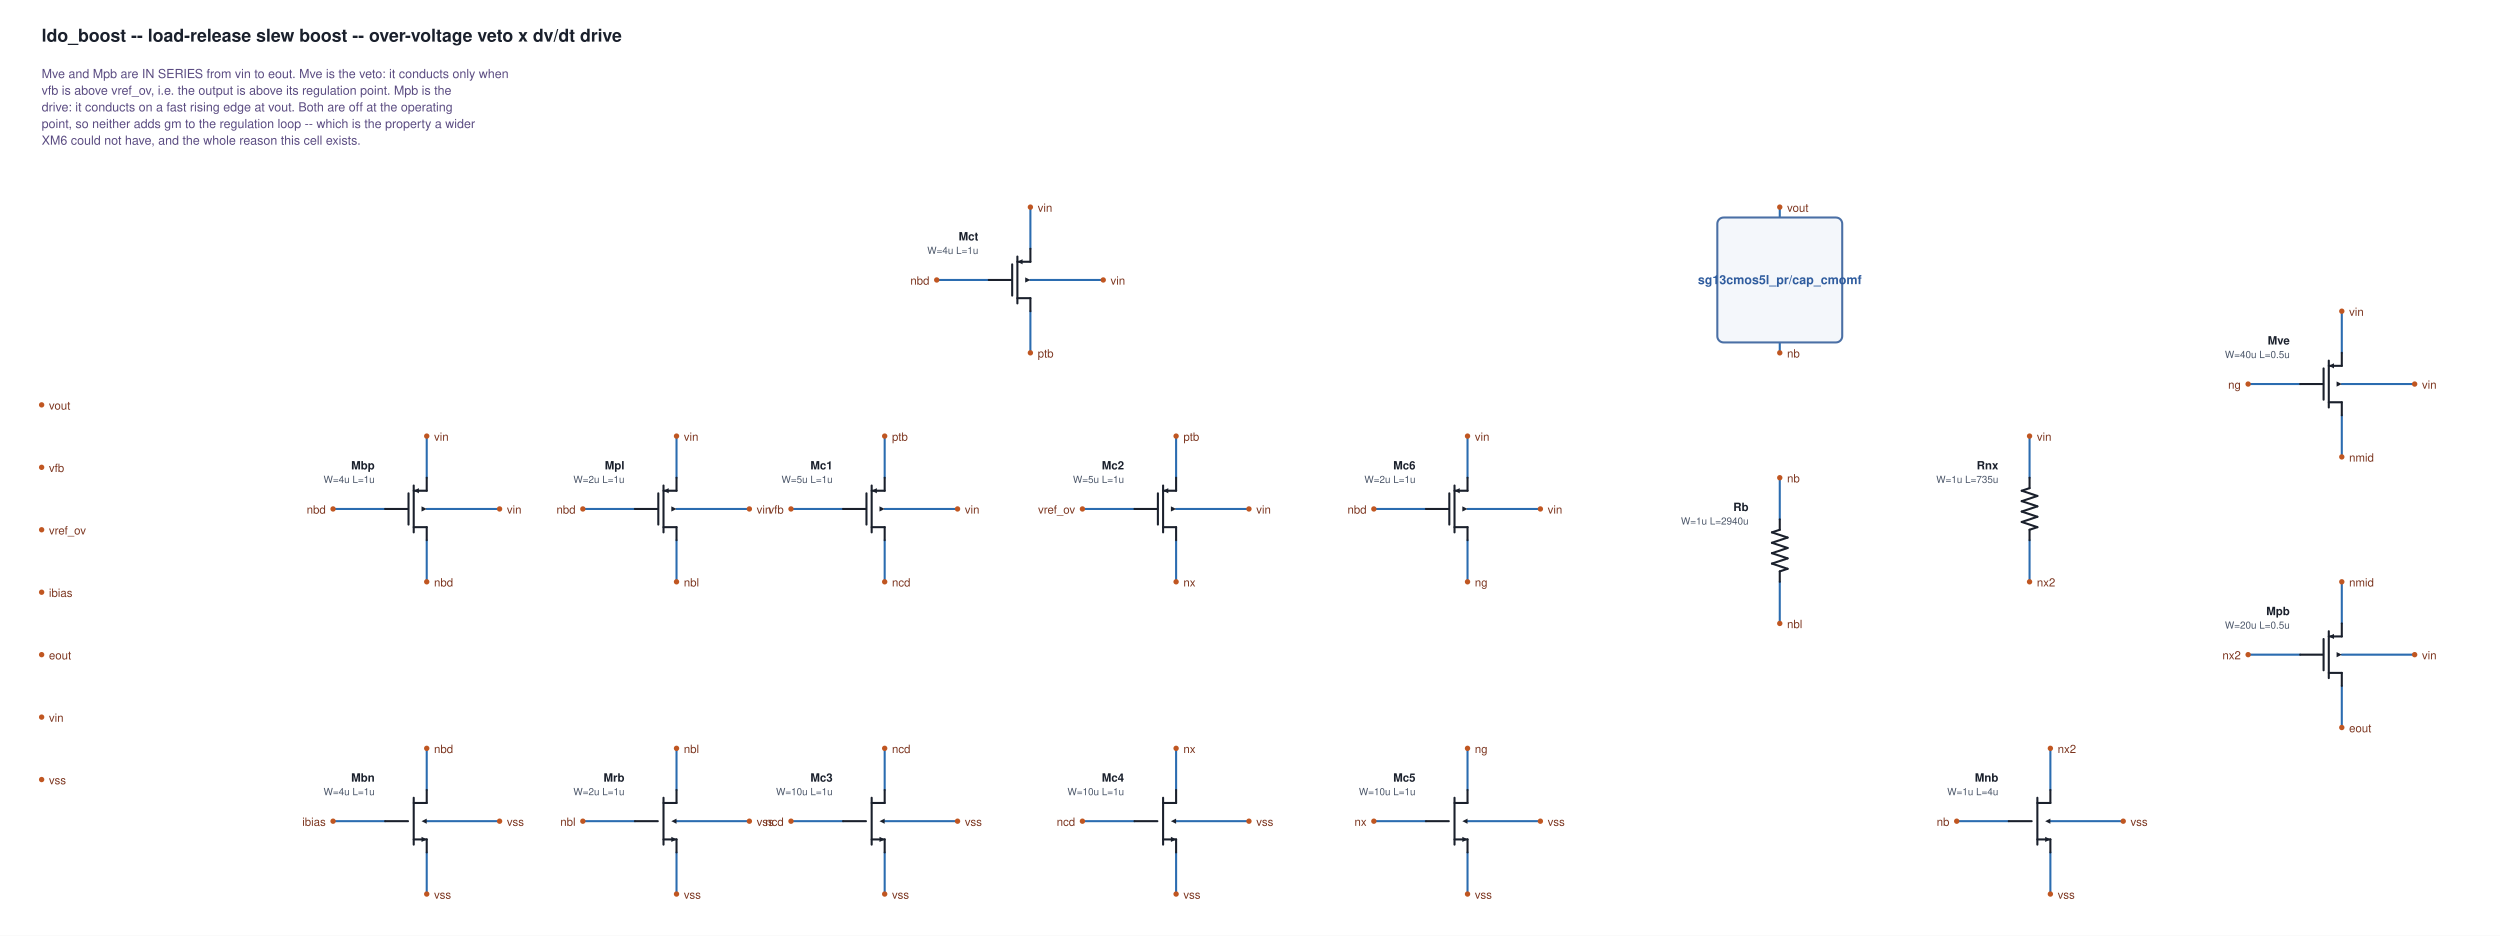
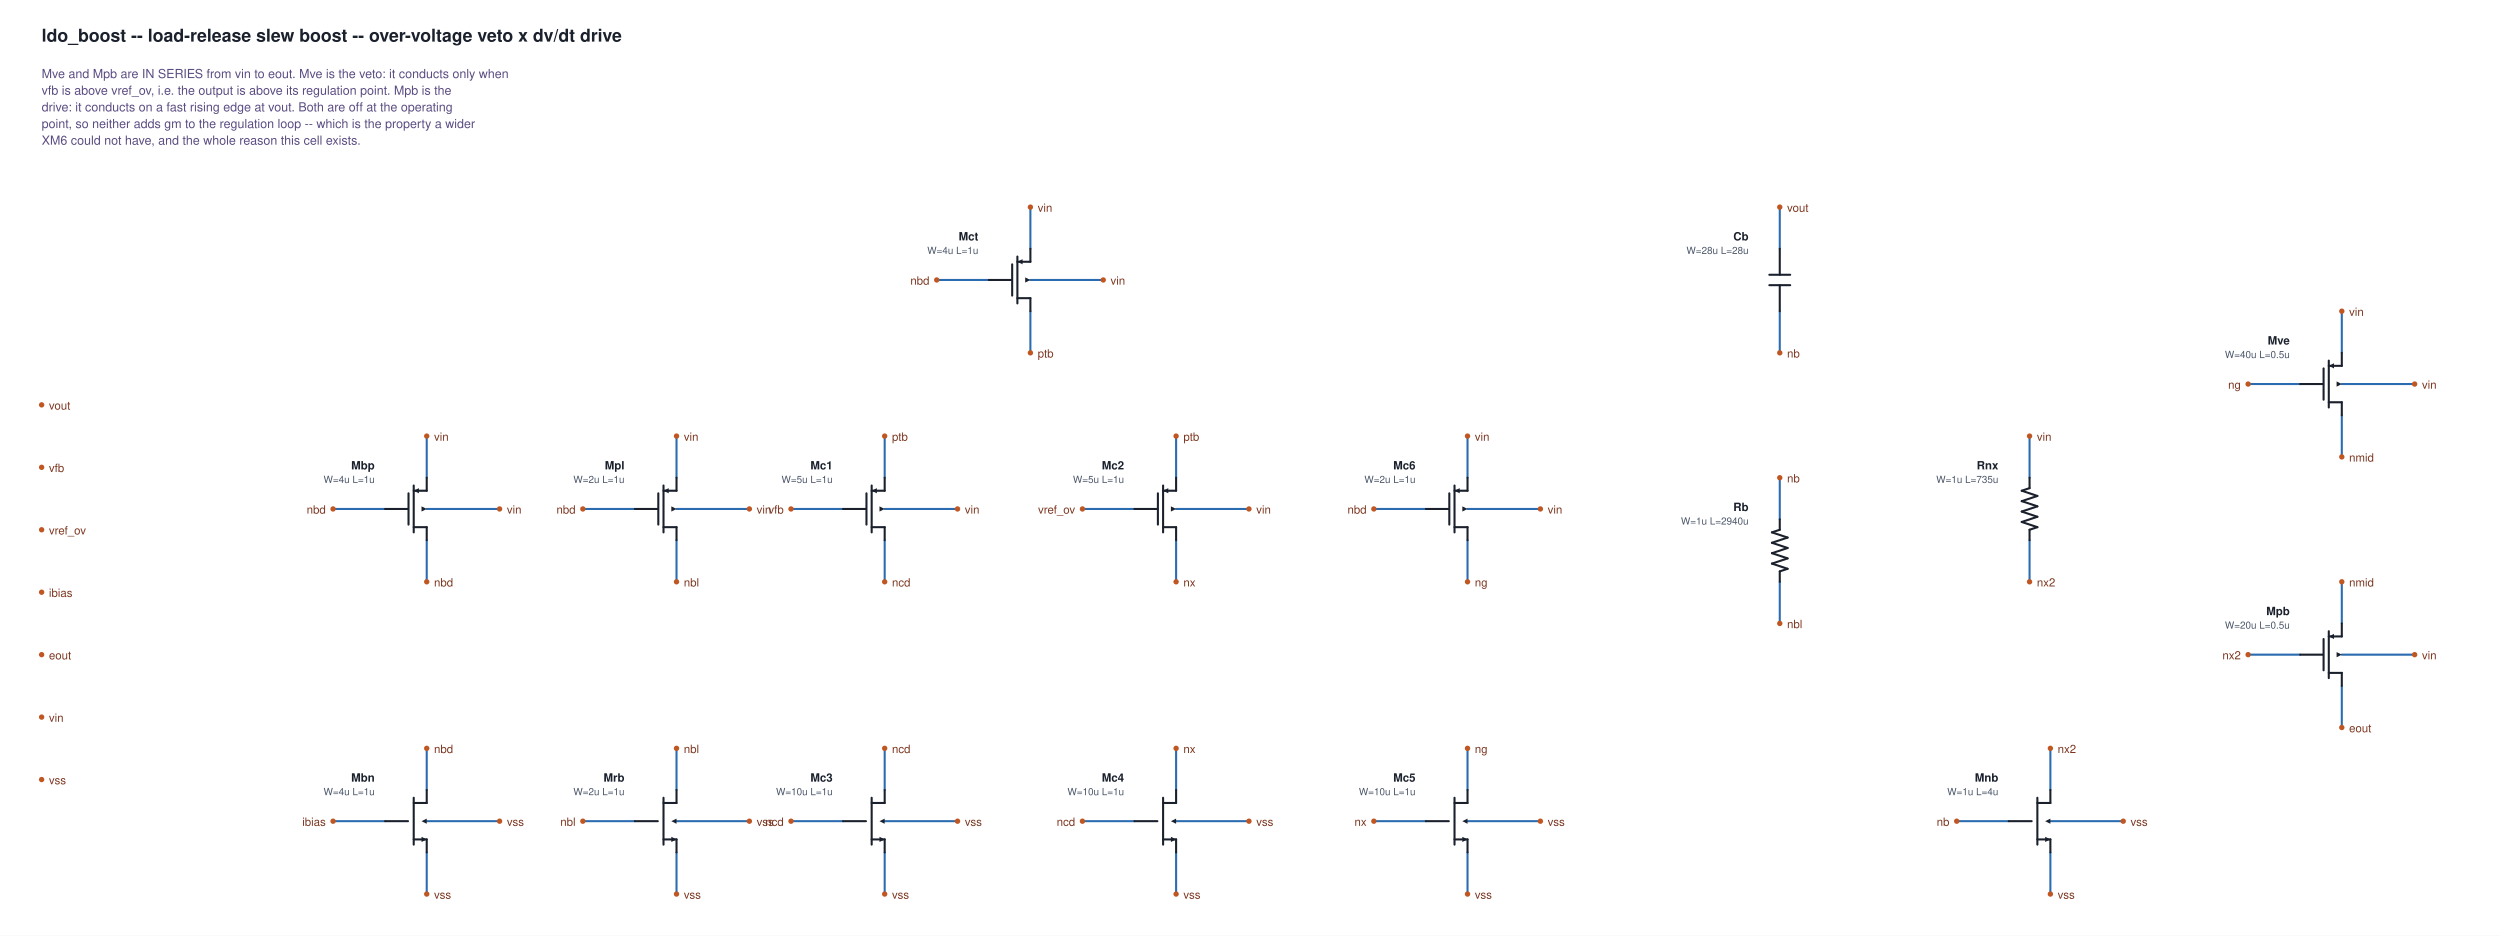
<svg xmlns="http://www.w3.org/2000/svg" width="2402" height="899" viewBox="-1190 -689 2402 899">
  <rect x="-1190.0" y="-689.0" width="2402.0" height="899.0" fill="#ffffff" />
  <line x1="-780.0" y1="70.0" x2="-780.0" y2="30.0" stroke="#2b6cb0" stroke-width="2" stroke-linecap="round" />
  <line x1="-820.0" y1="100.0" x2="-870.0" y2="100.0" stroke="#2b6cb0" stroke-width="2" stroke-linecap="round" />
  <line x1="-780.0" y1="130.0" x2="-780.0" y2="170.0" stroke="#2b6cb0" stroke-width="2" stroke-linecap="round" />
  <line x1="-780.0" y1="100.0" x2="-710.0" y2="100.0" stroke="#2b6cb0" stroke-width="2" stroke-linecap="round" />
  <line x1="-780.0" y1="-170.0" x2="-780.0" y2="-130.0" stroke="#2b6cb0" stroke-width="2" stroke-linecap="round" />
  <line x1="-820.0" y1="-200.0" x2="-870.0" y2="-200.0" stroke="#2b6cb0" stroke-width="2" stroke-linecap="round" />
  <line x1="-780.0" y1="-230.0" x2="-780.0" y2="-270.0" stroke="#2b6cb0" stroke-width="2" stroke-linecap="round" />
  <line x1="-780.0" y1="-200.0" x2="-710.0" y2="-200.0" stroke="#2b6cb0" stroke-width="2" stroke-linecap="round" />
  <line x1="-540.0" y1="-170.0" x2="-540.0" y2="-130.0" stroke="#2b6cb0" stroke-width="2" stroke-linecap="round" />
  <line x1="-580.0" y1="-200.0" x2="-630.0" y2="-200.0" stroke="#2b6cb0" stroke-width="2" stroke-linecap="round" />
  <line x1="-540.0" y1="-230.0" x2="-540.0" y2="-270.0" stroke="#2b6cb0" stroke-width="2" stroke-linecap="round" />
  <line x1="-540.0" y1="-200.0" x2="-470.0" y2="-200.0" stroke="#2b6cb0" stroke-width="2" stroke-linecap="round" />
  <line x1="-540.0" y1="70.0" x2="-540.0" y2="30.0" stroke="#2b6cb0" stroke-width="2" stroke-linecap="round" />
  <line x1="-580.0" y1="100.0" x2="-630.0" y2="100.0" stroke="#2b6cb0" stroke-width="2" stroke-linecap="round" />
  <line x1="-540.0" y1="130.0" x2="-540.0" y2="170.0" stroke="#2b6cb0" stroke-width="2" stroke-linecap="round" />
  <line x1="-540.0" y1="100.0" x2="-470.0" y2="100.0" stroke="#2b6cb0" stroke-width="2" stroke-linecap="round" />
  <line x1="-200.0" y1="-390.0" x2="-200.0" y2="-350.0" stroke="#2b6cb0" stroke-width="2" stroke-linecap="round" />
  <line x1="-240.0" y1="-420.0" x2="-290.0" y2="-420.0" stroke="#2b6cb0" stroke-width="2" stroke-linecap="round" />
  <line x1="-200.0" y1="-450.0" x2="-200.0" y2="-490.0" stroke="#2b6cb0" stroke-width="2" stroke-linecap="round" />
  <line x1="-200.0" y1="-420.0" x2="-130.0" y2="-420.0" stroke="#2b6cb0" stroke-width="2" stroke-linecap="round" />
  <line x1="-340.0" y1="-170.0" x2="-340.0" y2="-130.0" stroke="#2b6cb0" stroke-width="2" stroke-linecap="round" />
  <line x1="-380.0" y1="-200.0" x2="-430.0" y2="-200.0" stroke="#2b6cb0" stroke-width="2" stroke-linecap="round" />
  <line x1="-340.0" y1="-230.0" x2="-340.0" y2="-270.0" stroke="#2b6cb0" stroke-width="2" stroke-linecap="round" />
  <line x1="-340.0" y1="-200.0" x2="-270.0" y2="-200.0" stroke="#2b6cb0" stroke-width="2" stroke-linecap="round" />
  <line x1="-60.0" y1="-170.0" x2="-60.0" y2="-130.0" stroke="#2b6cb0" stroke-width="2" stroke-linecap="round" />
  <line x1="-100.0" y1="-200.0" x2="-150.0" y2="-200.0" stroke="#2b6cb0" stroke-width="2" stroke-linecap="round" />
  <line x1="-60.0" y1="-230.0" x2="-60.0" y2="-270.0" stroke="#2b6cb0" stroke-width="2" stroke-linecap="round" />
  <line x1="-60.0" y1="-200.0" x2="10.0" y2="-200.0" stroke="#2b6cb0" stroke-width="2" stroke-linecap="round" />
  <line x1="-340.0" y1="70.0" x2="-340.0" y2="30.0" stroke="#2b6cb0" stroke-width="2" stroke-linecap="round" />
  <line x1="-380.0" y1="100.0" x2="-430.0" y2="100.0" stroke="#2b6cb0" stroke-width="2" stroke-linecap="round" />
  <line x1="-340.0" y1="130.0" x2="-340.0" y2="170.0" stroke="#2b6cb0" stroke-width="2" stroke-linecap="round" />
  <line x1="-340.0" y1="100.0" x2="-270.0" y2="100.0" stroke="#2b6cb0" stroke-width="2" stroke-linecap="round" />
  <line x1="-60.0" y1="70.0" x2="-60.0" y2="30.0" stroke="#2b6cb0" stroke-width="2" stroke-linecap="round" />
  <line x1="-100.0" y1="100.0" x2="-150.0" y2="100.0" stroke="#2b6cb0" stroke-width="2" stroke-linecap="round" />
  <line x1="-60.0" y1="130.0" x2="-60.0" y2="170.0" stroke="#2b6cb0" stroke-width="2" stroke-linecap="round" />
  <line x1="-60.0" y1="100.0" x2="10.0" y2="100.0" stroke="#2b6cb0" stroke-width="2" stroke-linecap="round" />
  <line x1="220.0" y1="-170.0" x2="220.0" y2="-130.0" stroke="#2b6cb0" stroke-width="2" stroke-linecap="round" />
  <line x1="180.0" y1="-200.0" x2="130.0" y2="-200.0" stroke="#2b6cb0" stroke-width="2" stroke-linecap="round" />
  <line x1="220.0" y1="-230.0" x2="220.0" y2="-270.0" stroke="#2b6cb0" stroke-width="2" stroke-linecap="round" />
  <line x1="220.0" y1="-200.0" x2="290.0" y2="-200.0" stroke="#2b6cb0" stroke-width="2" stroke-linecap="round" />
  <line x1="220.0" y1="70.0" x2="220.0" y2="30.0" stroke="#2b6cb0" stroke-width="2" stroke-linecap="round" />
  <line x1="180.0" y1="100.0" x2="130.0" y2="100.0" stroke="#2b6cb0" stroke-width="2" stroke-linecap="round" />
  <line x1="220.0" y1="130.0" x2="220.0" y2="170.0" stroke="#2b6cb0" stroke-width="2" stroke-linecap="round" />
  <line x1="220.0" y1="100.0" x2="290.0" y2="100.0" stroke="#2b6cb0" stroke-width="2" stroke-linecap="round" />
  <line x1="520.0" y1="-450.0" x2="520.0" y2="-490.0" stroke="#2b6cb0" stroke-width="2" stroke-linecap="round" />
  <line x1="520.0" y1="-390.0" x2="520.0" y2="-350.0" stroke="#2b6cb0" stroke-width="2" stroke-linecap="round" />
  <line x1="520.0" y1="-190.0" x2="520.0" y2="-230.0" stroke="#2b6cb0" stroke-width="2" stroke-linecap="round" />
  <line x1="520.0" y1="-130.0" x2="520.0" y2="-90.0" stroke="#2b6cb0" stroke-width="2" stroke-linecap="round" />
  <line x1="780.0" y1="70.0" x2="780.0" y2="30.0" stroke="#2b6cb0" stroke-width="2" stroke-linecap="round" />
  <line x1="740.0" y1="100.0" x2="690.0" y2="100.0" stroke="#2b6cb0" stroke-width="2" stroke-linecap="round" />
  <line x1="780.0" y1="130.0" x2="780.0" y2="170.0" stroke="#2b6cb0" stroke-width="2" stroke-linecap="round" />
  <line x1="780.0" y1="100.0" x2="850.0" y2="100.0" stroke="#2b6cb0" stroke-width="2" stroke-linecap="round" />
  <line x1="760.0" y1="-230.0" x2="760.0" y2="-270.0" stroke="#2b6cb0" stroke-width="2" stroke-linecap="round" />
  <line x1="760.0" y1="-170.0" x2="760.0" y2="-130.0" stroke="#2b6cb0" stroke-width="2" stroke-linecap="round" />
  <line x1="1060.0" y1="-290.0" x2="1060.0" y2="-250.0" stroke="#2b6cb0" stroke-width="2" stroke-linecap="round" />
  <line x1="1020.0" y1="-320.0" x2="970.0" y2="-320.0" stroke="#2b6cb0" stroke-width="2" stroke-linecap="round" />
  <line x1="1060.0" y1="-350.0" x2="1060.0" y2="-390.0" stroke="#2b6cb0" stroke-width="2" stroke-linecap="round" />
  <line x1="1060.0" y1="-320.0" x2="1130.0" y2="-320.0" stroke="#2b6cb0" stroke-width="2" stroke-linecap="round" />
  <line x1="1060.0" y1="-30.0" x2="1060.0" y2="10.0" stroke="#2b6cb0" stroke-width="2" stroke-linecap="round" />
  <line x1="1020.0" y1="-60.0" x2="970.0" y2="-60.0" stroke="#2b6cb0" stroke-width="2" stroke-linecap="round" />
  <line x1="1060.0" y1="-90.0" x2="1060.0" y2="-130.0" stroke="#2b6cb0" stroke-width="2" stroke-linecap="round" />
  <line x1="1060.0" y1="-60.0" x2="1130.0" y2="-60.0" stroke="#2b6cb0" stroke-width="2" stroke-linecap="round" />
  <line x1="-792.5" y1="77.5" x2="-792.5" y2="122.5" stroke="#1a202c" stroke-width="2" stroke-linecap="round" />
  <line x1="-780.0" y1="70.0" x2="-780.0" y2="82.5" stroke="#1a202c" stroke-width="2" stroke-linecap="round" />
  <line x1="-780.0" y1="117.5" x2="-780.0" y2="130.0" stroke="#1a202c" stroke-width="2" stroke-linecap="round" />
  <line x1="-792.5" y1="117.5" x2="-780.0" y2="117.5" stroke="#1a202c" stroke-width="2" stroke-linecap="round" />
  <line x1="-792.5" y1="82.5" x2="-780.0" y2="82.5" stroke="#1a202c" stroke-width="2" stroke-linecap="round" />
  <line x1="-820.0" y1="100.0" x2="-798.0" y2="100.0" stroke="#1a202c" stroke-width="2" stroke-linecap="round" />
  <polygon points="-785.0,120.0 -780.0,117.5 -785.0,115.0 -785.0,120.0" fill="#1a202c" />
  <polygon points="-780.0,102.5 -785.0,100.0 -780.0,97.5 -780.0,102.5" fill="#1a202c" />
  <text x="-830.0" y="62.0" text-anchor="end" font-family="Helvetica,Arial,sans-serif" font-size="11" font-weight="bold" fill="#1a202c">Mbn</text>
  <text x="-830.0" y="75.0" text-anchor="end" font-family="Helvetica,Arial,sans-serif" font-size="9.5" fill="#4a5568">W=4u L=1u</text>
  <circle cx="-780.0" cy="30.0" r="2.6" fill="#c05621" />
  <text x="-773.0" y="34.5" text-anchor="start" font-family="Helvetica,Arial,sans-serif" font-size="11" fill="#7b341e">nbd</text>
  <circle cx="-870.0" cy="100.0" r="2.6" fill="#c05621" />
  <text x="-877.0" y="104.5" text-anchor="end" font-family="Helvetica,Arial,sans-serif" font-size="11" fill="#7b341e">ibias</text>
  <circle cx="-780.0" cy="170.0" r="2.6" fill="#c05621" />
  <text x="-773.0" y="174.5" text-anchor="start" font-family="Helvetica,Arial,sans-serif" font-size="11" fill="#7b341e">vss</text>
  <circle cx="-710.0" cy="100.0" r="2.6" fill="#c05621" />
  <text x="-703.0" y="104.5" text-anchor="start" font-family="Helvetica,Arial,sans-serif" font-size="11" fill="#7b341e">vss</text>
  <line x1="-792.5" y1="-222.5" x2="-792.5" y2="-177.5" stroke="#1a202c" stroke-width="2" stroke-linecap="round" />
  <line x1="-780.0" y1="-230.0" x2="-780.0" y2="-217.5" stroke="#1a202c" stroke-width="2" stroke-linecap="round" />
  <line x1="-780.0" y1="-182.5" x2="-780.0" y2="-170.0" stroke="#1a202c" stroke-width="2" stroke-linecap="round" />
  <line x1="-797.5" y1="-215.0" x2="-797.5" y2="-185.0" stroke="#1a202c" stroke-width="2" stroke-linecap="round" />
  <line x1="-792.5" y1="-182.5" x2="-780.0" y2="-182.5" stroke="#1a202c" stroke-width="2" stroke-linecap="round" />
  <line x1="-792.5" y1="-217.5" x2="-780.0" y2="-217.5" stroke="#1a202c" stroke-width="2" stroke-linecap="round" />
  <line x1="-820.0" y1="-200.0" x2="-798.0" y2="-200.0" stroke="#1a202c" stroke-width="2" stroke-linecap="round" />
  <polygon points="-787.5,-220.0 -792.5,-217.5 -787.5,-215.0 -787.5,-220.0" fill="#1a202c" />
  <polygon points="-785.0,-202.5 -780.0,-200.0 -785.0,-197.5 -785.0,-202.5" fill="#1a202c" />
  <text x="-830.0" y="-238.0" text-anchor="end" font-family="Helvetica,Arial,sans-serif" font-size="11" font-weight="bold" fill="#1a202c">Mbp</text>
  <text x="-830.0" y="-225.0" text-anchor="end" font-family="Helvetica,Arial,sans-serif" font-size="9.5" fill="#4a5568">W=4u L=1u</text>
  <circle cx="-780.0" cy="-130.0" r="2.6" fill="#c05621" />
  <text x="-773.0" y="-125.5" text-anchor="start" font-family="Helvetica,Arial,sans-serif" font-size="11" fill="#7b341e">nbd</text>
  <circle cx="-870.0" cy="-200.0" r="2.6" fill="#c05621" />
  <text x="-877.0" y="-195.5" text-anchor="end" font-family="Helvetica,Arial,sans-serif" font-size="11" fill="#7b341e">nbd</text>
  <circle cx="-780.0" cy="-270.0" r="2.6" fill="#c05621" />
  <text x="-773.0" y="-265.5" text-anchor="start" font-family="Helvetica,Arial,sans-serif" font-size="11" fill="#7b341e">vin</text>
  <circle cx="-710.0" cy="-200.0" r="2.6" fill="#c05621" />
  <text x="-703.0" y="-195.5" text-anchor="start" font-family="Helvetica,Arial,sans-serif" font-size="11" fill="#7b341e">vin</text>
  <line x1="-552.5" y1="-222.5" x2="-552.5" y2="-177.5" stroke="#1a202c" stroke-width="2" stroke-linecap="round" />
  <line x1="-540.0" y1="-230.0" x2="-540.0" y2="-217.5" stroke="#1a202c" stroke-width="2" stroke-linecap="round" />
  <line x1="-540.0" y1="-182.5" x2="-540.0" y2="-170.0" stroke="#1a202c" stroke-width="2" stroke-linecap="round" />
  <line x1="-557.5" y1="-215.0" x2="-557.5" y2="-185.0" stroke="#1a202c" stroke-width="2" stroke-linecap="round" />
  <line x1="-552.5" y1="-182.5" x2="-540.0" y2="-182.5" stroke="#1a202c" stroke-width="2" stroke-linecap="round" />
  <line x1="-552.5" y1="-217.5" x2="-540.0" y2="-217.5" stroke="#1a202c" stroke-width="2" stroke-linecap="round" />
  <line x1="-580.0" y1="-200.0" x2="-558.0" y2="-200.0" stroke="#1a202c" stroke-width="2" stroke-linecap="round" />
  <polygon points="-547.5,-220.0 -552.5,-217.5 -547.5,-215.0 -547.5,-220.0" fill="#1a202c" />
  <polygon points="-545.0,-202.5 -540.0,-200.0 -545.0,-197.5 -545.0,-202.5" fill="#1a202c" />
  <text x="-590.0" y="-238.0" text-anchor="end" font-family="Helvetica,Arial,sans-serif" font-size="11" font-weight="bold" fill="#1a202c">Mpl</text>
  <text x="-590.0" y="-225.0" text-anchor="end" font-family="Helvetica,Arial,sans-serif" font-size="9.5" fill="#4a5568">W=2u L=1u</text>
  <circle cx="-540.0" cy="-130.0" r="2.6" fill="#c05621" />
  <text x="-533.0" y="-125.5" text-anchor="start" font-family="Helvetica,Arial,sans-serif" font-size="11" fill="#7b341e">nbl</text>
  <circle cx="-630.0" cy="-200.0" r="2.6" fill="#c05621" />
  <text x="-637.0" y="-195.5" text-anchor="end" font-family="Helvetica,Arial,sans-serif" font-size="11" fill="#7b341e">nbd</text>
  <circle cx="-540.0" cy="-270.0" r="2.6" fill="#c05621" />
  <text x="-533.0" y="-265.5" text-anchor="start" font-family="Helvetica,Arial,sans-serif" font-size="11" fill="#7b341e">vin</text>
  <circle cx="-470.0" cy="-200.0" r="2.6" fill="#c05621" />
  <text x="-463.0" y="-195.5" text-anchor="start" font-family="Helvetica,Arial,sans-serif" font-size="11" fill="#7b341e">vin</text>
  <line x1="-552.5" y1="77.5" x2="-552.5" y2="122.5" stroke="#1a202c" stroke-width="2" stroke-linecap="round" />
  <line x1="-540.0" y1="70.0" x2="-540.0" y2="82.5" stroke="#1a202c" stroke-width="2" stroke-linecap="round" />
  <line x1="-540.0" y1="117.5" x2="-540.0" y2="130.0" stroke="#1a202c" stroke-width="2" stroke-linecap="round" />
  <line x1="-552.5" y1="117.5" x2="-540.0" y2="117.5" stroke="#1a202c" stroke-width="2" stroke-linecap="round" />
  <line x1="-552.5" y1="82.5" x2="-540.0" y2="82.5" stroke="#1a202c" stroke-width="2" stroke-linecap="round" />
  <line x1="-580.0" y1="100.0" x2="-558.0" y2="100.0" stroke="#1a202c" stroke-width="2" stroke-linecap="round" />
  <polygon points="-545.0,120.0 -540.0,117.5 -545.0,115.0 -545.0,120.0" fill="#1a202c" />
  <polygon points="-540.0,102.5 -545.0,100.0 -540.0,97.5 -540.0,102.5" fill="#1a202c" />
  <text x="-590.0" y="62.0" text-anchor="end" font-family="Helvetica,Arial,sans-serif" font-size="11" font-weight="bold" fill="#1a202c">Mrb</text>
  <text x="-590.0" y="75.0" text-anchor="end" font-family="Helvetica,Arial,sans-serif" font-size="9.5" fill="#4a5568">W=2u L=1u</text>
  <circle cx="-540.0" cy="30.0" r="2.6" fill="#c05621" />
  <text x="-533.0" y="34.5" text-anchor="start" font-family="Helvetica,Arial,sans-serif" font-size="11" fill="#7b341e">nbl</text>
  <circle cx="-630.0" cy="100.0" r="2.6" fill="#c05621" />
  <text x="-637.0" y="104.5" text-anchor="end" font-family="Helvetica,Arial,sans-serif" font-size="11" fill="#7b341e">nbl</text>
  <circle cx="-540.0" cy="170.0" r="2.6" fill="#c05621" />
  <text x="-533.0" y="174.5" text-anchor="start" font-family="Helvetica,Arial,sans-serif" font-size="11" fill="#7b341e">vss</text>
  <circle cx="-470.0" cy="100.0" r="2.6" fill="#c05621" />
  <text x="-463.0" y="104.5" text-anchor="start" font-family="Helvetica,Arial,sans-serif" font-size="11" fill="#7b341e">vss</text>
  <line x1="-212.5" y1="-442.5" x2="-212.5" y2="-397.5" stroke="#1a202c" stroke-width="2" stroke-linecap="round" />
  <line x1="-200.0" y1="-450.0" x2="-200.0" y2="-437.5" stroke="#1a202c" stroke-width="2" stroke-linecap="round" />
  <line x1="-200.0" y1="-402.5" x2="-200.0" y2="-390.0" stroke="#1a202c" stroke-width="2" stroke-linecap="round" />
  <line x1="-217.5" y1="-435.0" x2="-217.5" y2="-405.0" stroke="#1a202c" stroke-width="2" stroke-linecap="round" />
  <line x1="-212.5" y1="-402.5" x2="-200.0" y2="-402.5" stroke="#1a202c" stroke-width="2" stroke-linecap="round" />
  <line x1="-212.5" y1="-437.5" x2="-200.0" y2="-437.5" stroke="#1a202c" stroke-width="2" stroke-linecap="round" />
  <line x1="-240.0" y1="-420.0" x2="-218.0" y2="-420.0" stroke="#1a202c" stroke-width="2" stroke-linecap="round" />
  <polygon points="-207.5,-440.0 -212.5,-437.5 -207.5,-435.0 -207.5,-440.0" fill="#1a202c" />
  <polygon points="-205.0,-422.5 -200.0,-420.0 -205.0,-417.5 -205.0,-422.5" fill="#1a202c" />
  <text x="-250.0" y="-458.0" text-anchor="end" font-family="Helvetica,Arial,sans-serif" font-size="11" font-weight="bold" fill="#1a202c">Mct</text>
  <text x="-250.0" y="-445.0" text-anchor="end" font-family="Helvetica,Arial,sans-serif" font-size="9.5" fill="#4a5568">W=4u L=1u</text>
  <circle cx="-200.0" cy="-350.0" r="2.6" fill="#c05621" />
  <text x="-193.0" y="-345.5" text-anchor="start" font-family="Helvetica,Arial,sans-serif" font-size="11" fill="#7b341e">ptb</text>
  <circle cx="-290.0" cy="-420.0" r="2.6" fill="#c05621" />
  <text x="-297.0" y="-415.5" text-anchor="end" font-family="Helvetica,Arial,sans-serif" font-size="11" fill="#7b341e">nbd</text>
  <circle cx="-200.0" cy="-490.0" r="2.6" fill="#c05621" />
  <text x="-193.0" y="-485.5" text-anchor="start" font-family="Helvetica,Arial,sans-serif" font-size="11" fill="#7b341e">vin</text>
  <circle cx="-130.0" cy="-420.0" r="2.6" fill="#c05621" />
  <text x="-123.0" y="-415.5" text-anchor="start" font-family="Helvetica,Arial,sans-serif" font-size="11" fill="#7b341e">vin</text>
  <line x1="-352.5" y1="-222.5" x2="-352.5" y2="-177.5" stroke="#1a202c" stroke-width="2" stroke-linecap="round" />
  <line x1="-340.0" y1="-230.0" x2="-340.0" y2="-217.5" stroke="#1a202c" stroke-width="2" stroke-linecap="round" />
  <line x1="-340.0" y1="-182.5" x2="-340.0" y2="-170.0" stroke="#1a202c" stroke-width="2" stroke-linecap="round" />
  <line x1="-357.5" y1="-215.0" x2="-357.5" y2="-185.0" stroke="#1a202c" stroke-width="2" stroke-linecap="round" />
  <line x1="-352.5" y1="-182.5" x2="-340.0" y2="-182.5" stroke="#1a202c" stroke-width="2" stroke-linecap="round" />
  <line x1="-352.5" y1="-217.5" x2="-340.0" y2="-217.5" stroke="#1a202c" stroke-width="2" stroke-linecap="round" />
  <line x1="-380.0" y1="-200.0" x2="-358.0" y2="-200.0" stroke="#1a202c" stroke-width="2" stroke-linecap="round" />
  <polygon points="-347.5,-220.0 -352.5,-217.5 -347.5,-215.0 -347.5,-220.0" fill="#1a202c" />
  <polygon points="-345.0,-202.5 -340.0,-200.0 -345.0,-197.5 -345.0,-202.5" fill="#1a202c" />
  <text x="-390.0" y="-238.0" text-anchor="end" font-family="Helvetica,Arial,sans-serif" font-size="11" font-weight="bold" fill="#1a202c">Mc1</text>
  <text x="-390.0" y="-225.0" text-anchor="end" font-family="Helvetica,Arial,sans-serif" font-size="9.5" fill="#4a5568">W=5u L=1u</text>
  <circle cx="-340.0" cy="-130.0" r="2.6" fill="#c05621" />
  <text x="-333.0" y="-125.5" text-anchor="start" font-family="Helvetica,Arial,sans-serif" font-size="11" fill="#7b341e">ncd</text>
  <circle cx="-430.0" cy="-200.0" r="2.6" fill="#c05621" />
  <text x="-437.0" y="-195.5" text-anchor="end" font-family="Helvetica,Arial,sans-serif" font-size="11" fill="#7b341e">vfb</text>
  <circle cx="-340.0" cy="-270.0" r="2.6" fill="#c05621" />
  <text x="-333.0" y="-265.5" text-anchor="start" font-family="Helvetica,Arial,sans-serif" font-size="11" fill="#7b341e">ptb</text>
  <circle cx="-270.0" cy="-200.0" r="2.6" fill="#c05621" />
  <text x="-263.0" y="-195.5" text-anchor="start" font-family="Helvetica,Arial,sans-serif" font-size="11" fill="#7b341e">vin</text>
  <line x1="-72.5" y1="-222.5" x2="-72.5" y2="-177.5" stroke="#1a202c" stroke-width="2" stroke-linecap="round" />
  <line x1="-60.0" y1="-230.0" x2="-60.0" y2="-217.5" stroke="#1a202c" stroke-width="2" stroke-linecap="round" />
  <line x1="-60.0" y1="-182.5" x2="-60.0" y2="-170.0" stroke="#1a202c" stroke-width="2" stroke-linecap="round" />
  <line x1="-77.5" y1="-215.0" x2="-77.5" y2="-185.0" stroke="#1a202c" stroke-width="2" stroke-linecap="round" />
  <line x1="-72.5" y1="-182.5" x2="-60.0" y2="-182.5" stroke="#1a202c" stroke-width="2" stroke-linecap="round" />
  <line x1="-72.5" y1="-217.5" x2="-60.0" y2="-217.5" stroke="#1a202c" stroke-width="2" stroke-linecap="round" />
  <line x1="-100.0" y1="-200.0" x2="-78.0" y2="-200.0" stroke="#1a202c" stroke-width="2" stroke-linecap="round" />
  <polygon points="-67.5,-220.0 -72.5,-217.5 -67.5,-215.0 -67.5,-220.0" fill="#1a202c" />
  <polygon points="-65.0,-202.5 -60.0,-200.0 -65.0,-197.5 -65.0,-202.5" fill="#1a202c" />
  <text x="-110.0" y="-238.0" text-anchor="end" font-family="Helvetica,Arial,sans-serif" font-size="11" font-weight="bold" fill="#1a202c">Mc2</text>
  <text x="-110.0" y="-225.0" text-anchor="end" font-family="Helvetica,Arial,sans-serif" font-size="9.5" fill="#4a5568">W=5u L=1u</text>
  <circle cx="-60.0" cy="-130.0" r="2.6" fill="#c05621" />
  <text x="-53.0" y="-125.5" text-anchor="start" font-family="Helvetica,Arial,sans-serif" font-size="11" fill="#7b341e">nx</text>
  <circle cx="-150.0" cy="-200.0" r="2.6" fill="#c05621" />
  <text x="-157.0" y="-195.5" text-anchor="end" font-family="Helvetica,Arial,sans-serif" font-size="11" fill="#7b341e">vref_ov</text>
  <circle cx="-60.0" cy="-270.0" r="2.6" fill="#c05621" />
  <text x="-53.0" y="-265.5" text-anchor="start" font-family="Helvetica,Arial,sans-serif" font-size="11" fill="#7b341e">ptb</text>
  <circle cx="10.0" cy="-200.0" r="2.6" fill="#c05621" />
  <text x="17.0" y="-195.5" text-anchor="start" font-family="Helvetica,Arial,sans-serif" font-size="11" fill="#7b341e">vin</text>
  <line x1="-352.5" y1="77.5" x2="-352.5" y2="122.5" stroke="#1a202c" stroke-width="2" stroke-linecap="round" />
  <line x1="-340.0" y1="70.0" x2="-340.0" y2="82.5" stroke="#1a202c" stroke-width="2" stroke-linecap="round" />
  <line x1="-340.0" y1="117.5" x2="-340.0" y2="130.0" stroke="#1a202c" stroke-width="2" stroke-linecap="round" />
  <line x1="-352.5" y1="117.5" x2="-340.0" y2="117.5" stroke="#1a202c" stroke-width="2" stroke-linecap="round" />
  <line x1="-352.5" y1="82.5" x2="-340.0" y2="82.5" stroke="#1a202c" stroke-width="2" stroke-linecap="round" />
  <line x1="-380.0" y1="100.0" x2="-358.0" y2="100.0" stroke="#1a202c" stroke-width="2" stroke-linecap="round" />
  <polygon points="-345.0,120.0 -340.0,117.5 -345.0,115.0 -345.0,120.0" fill="#1a202c" />
  <polygon points="-340.0,102.5 -345.0,100.0 -340.0,97.5 -340.0,102.5" fill="#1a202c" />
  <text x="-390.0" y="62.0" text-anchor="end" font-family="Helvetica,Arial,sans-serif" font-size="11" font-weight="bold" fill="#1a202c">Mc3</text>
  <text x="-390.0" y="75.0" text-anchor="end" font-family="Helvetica,Arial,sans-serif" font-size="9.5" fill="#4a5568">W=10u L=1u</text>
  <circle cx="-340.0" cy="30.0" r="2.6" fill="#c05621" />
  <text x="-333.0" y="34.5" text-anchor="start" font-family="Helvetica,Arial,sans-serif" font-size="11" fill="#7b341e">ncd</text>
  <circle cx="-430.0" cy="100.0" r="2.6" fill="#c05621" />
  <text x="-437.0" y="104.5" text-anchor="end" font-family="Helvetica,Arial,sans-serif" font-size="11" fill="#7b341e">ncd</text>
  <circle cx="-340.0" cy="170.0" r="2.6" fill="#c05621" />
  <text x="-333.0" y="174.5" text-anchor="start" font-family="Helvetica,Arial,sans-serif" font-size="11" fill="#7b341e">vss</text>
  <circle cx="-270.0" cy="100.0" r="2.6" fill="#c05621" />
  <text x="-263.0" y="104.5" text-anchor="start" font-family="Helvetica,Arial,sans-serif" font-size="11" fill="#7b341e">vss</text>
  <line x1="-72.5" y1="77.5" x2="-72.5" y2="122.5" stroke="#1a202c" stroke-width="2" stroke-linecap="round" />
  <line x1="-60.0" y1="70.0" x2="-60.0" y2="82.5" stroke="#1a202c" stroke-width="2" stroke-linecap="round" />
  <line x1="-60.0" y1="117.5" x2="-60.0" y2="130.0" stroke="#1a202c" stroke-width="2" stroke-linecap="round" />
  <line x1="-72.5" y1="117.5" x2="-60.0" y2="117.5" stroke="#1a202c" stroke-width="2" stroke-linecap="round" />
  <line x1="-72.5" y1="82.5" x2="-60.0" y2="82.5" stroke="#1a202c" stroke-width="2" stroke-linecap="round" />
  <line x1="-100.0" y1="100.0" x2="-78.0" y2="100.0" stroke="#1a202c" stroke-width="2" stroke-linecap="round" />
  <polygon points="-65.0,120.0 -60.0,117.5 -65.0,115.0 -65.0,120.0" fill="#1a202c" />
  <polygon points="-60.0,102.5 -65.0,100.0 -60.0,97.5 -60.0,102.5" fill="#1a202c" />
  <text x="-110.0" y="62.0" text-anchor="end" font-family="Helvetica,Arial,sans-serif" font-size="11" font-weight="bold" fill="#1a202c">Mc4</text>
  <text x="-110.0" y="75.0" text-anchor="end" font-family="Helvetica,Arial,sans-serif" font-size="9.5" fill="#4a5568">W=10u L=1u</text>
  <circle cx="-60.0" cy="30.0" r="2.6" fill="#c05621" />
  <text x="-53.0" y="34.5" text-anchor="start" font-family="Helvetica,Arial,sans-serif" font-size="11" fill="#7b341e">nx</text>
  <circle cx="-150.0" cy="100.0" r="2.6" fill="#c05621" />
  <text x="-157.0" y="104.5" text-anchor="end" font-family="Helvetica,Arial,sans-serif" font-size="11" fill="#7b341e">ncd</text>
  <circle cx="-60.0" cy="170.0" r="2.6" fill="#c05621" />
  <text x="-53.0" y="174.5" text-anchor="start" font-family="Helvetica,Arial,sans-serif" font-size="11" fill="#7b341e">vss</text>
  <circle cx="10.0" cy="100.0" r="2.6" fill="#c05621" />
  <text x="17.0" y="104.5" text-anchor="start" font-family="Helvetica,Arial,sans-serif" font-size="11" fill="#7b341e">vss</text>
  <line x1="207.5" y1="-222.5" x2="207.5" y2="-177.5" stroke="#1a202c" stroke-width="2" stroke-linecap="round" />
  <line x1="220.0" y1="-230.0" x2="220.0" y2="-217.5" stroke="#1a202c" stroke-width="2" stroke-linecap="round" />
  <line x1="220.0" y1="-182.5" x2="220.0" y2="-170.0" stroke="#1a202c" stroke-width="2" stroke-linecap="round" />
  <line x1="202.5" y1="-215.0" x2="202.5" y2="-185.0" stroke="#1a202c" stroke-width="2" stroke-linecap="round" />
  <line x1="207.5" y1="-182.5" x2="220.0" y2="-182.5" stroke="#1a202c" stroke-width="2" stroke-linecap="round" />
  <line x1="207.5" y1="-217.5" x2="220.0" y2="-217.5" stroke="#1a202c" stroke-width="2" stroke-linecap="round" />
  <line x1="180.0" y1="-200.0" x2="202.0" y2="-200.0" stroke="#1a202c" stroke-width="2" stroke-linecap="round" />
  <polygon points="212.5,-220.0 207.5,-217.5 212.5,-215.0 212.5,-220.0" fill="#1a202c" />
  <polygon points="215.0,-202.5 220.0,-200.0 215.0,-197.5 215.0,-202.5" fill="#1a202c" />
  <text x="170.0" y="-238.0" text-anchor="end" font-family="Helvetica,Arial,sans-serif" font-size="11" font-weight="bold" fill="#1a202c">Mc6</text>
  <text x="170.0" y="-225.0" text-anchor="end" font-family="Helvetica,Arial,sans-serif" font-size="9.5" fill="#4a5568">W=2u L=1u</text>
  <circle cx="220.0" cy="-130.0" r="2.6" fill="#c05621" />
  <text x="227.0" y="-125.5" text-anchor="start" font-family="Helvetica,Arial,sans-serif" font-size="11" fill="#7b341e">ng</text>
  <circle cx="130.0" cy="-200.0" r="2.6" fill="#c05621" />
  <text x="123.0" y="-195.5" text-anchor="end" font-family="Helvetica,Arial,sans-serif" font-size="11" fill="#7b341e">nbd</text>
  <circle cx="220.0" cy="-270.0" r="2.6" fill="#c05621" />
  <text x="227.0" y="-265.5" text-anchor="start" font-family="Helvetica,Arial,sans-serif" font-size="11" fill="#7b341e">vin</text>
  <circle cx="290.0" cy="-200.0" r="2.6" fill="#c05621" />
  <text x="297.0" y="-195.5" text-anchor="start" font-family="Helvetica,Arial,sans-serif" font-size="11" fill="#7b341e">vin</text>
  <line x1="207.5" y1="77.5" x2="207.5" y2="122.5" stroke="#1a202c" stroke-width="2" stroke-linecap="round" />
  <line x1="220.0" y1="70.0" x2="220.0" y2="82.5" stroke="#1a202c" stroke-width="2" stroke-linecap="round" />
  <line x1="220.0" y1="117.5" x2="220.0" y2="130.0" stroke="#1a202c" stroke-width="2" stroke-linecap="round" />
  <line x1="207.5" y1="117.5" x2="220.0" y2="117.5" stroke="#1a202c" stroke-width="2" stroke-linecap="round" />
  <line x1="207.5" y1="82.5" x2="220.0" y2="82.5" stroke="#1a202c" stroke-width="2" stroke-linecap="round" />
  <line x1="180.0" y1="100.0" x2="202.0" y2="100.0" stroke="#1a202c" stroke-width="2" stroke-linecap="round" />
  <polygon points="215.0,120.0 220.0,117.5 215.0,115.0 215.0,120.0" fill="#1a202c" />
  <polygon points="220.0,102.5 215.0,100.0 220.0,97.5 220.0,102.5" fill="#1a202c" />
  <text x="170.0" y="62.0" text-anchor="end" font-family="Helvetica,Arial,sans-serif" font-size="11" font-weight="bold" fill="#1a202c">Mc5</text>
  <text x="170.0" y="75.0" text-anchor="end" font-family="Helvetica,Arial,sans-serif" font-size="9.5" fill="#4a5568">W=10u L=1u</text>
  <circle cx="220.0" cy="30.0" r="2.6" fill="#c05621" />
  <text x="227.0" y="34.5" text-anchor="start" font-family="Helvetica,Arial,sans-serif" font-size="11" fill="#7b341e">ng</text>
  <circle cx="130.0" cy="100.0" r="2.6" fill="#c05621" />
  <text x="123.0" y="104.5" text-anchor="end" font-family="Helvetica,Arial,sans-serif" font-size="11" fill="#7b341e">nx</text>
  <circle cx="220.0" cy="170.0" r="2.6" fill="#c05621" />
  <text x="227.0" y="174.5" text-anchor="start" font-family="Helvetica,Arial,sans-serif" font-size="11" fill="#7b341e">vss</text>
  <circle cx="290.0" cy="100.0" r="2.6" fill="#c05621" />
  <text x="297.0" y="104.5" text-anchor="start" font-family="Helvetica,Arial,sans-serif" font-size="11" fill="#7b341e">vss</text>
-   <rect x="460.0" y="-480.0" width="120" height="120" rx="6" fill="#f4f7fb" stroke="#4a6fa5" stroke-width="2" />
-   <text x="520.0" y="-416.0" text-anchor="middle" font-family="Helvetica,Arial,sans-serif" font-size="12" font-weight="bold" fill="#2f5c9e">sg13cmos5l_pr/cap_cmomf</text>
+   <line x1="520.0" y1="-415.0" x2="520.0" y2="-390.0" stroke="#1a202c" stroke-width="2" stroke-linecap="round" />
+   <line x1="520.0" y1="-450.0" x2="520.0" y2="-425.0" stroke="#1a202c" stroke-width="2" stroke-linecap="round" />
+   <line x1="510.0" y1="-425.0" x2="530.0" y2="-425.0" stroke="#1a202c" stroke-width="2" stroke-linecap="round" />
+   <line x1="510.0" y1="-415.0" x2="530.0" y2="-415.0" stroke="#1a202c" stroke-width="2" stroke-linecap="round" />
+   <text x="490.0" y="-458.0" text-anchor="end" font-family="Helvetica,Arial,sans-serif" font-size="11" font-weight="bold" fill="#1a202c">Cb</text>
+   <text x="490.0" y="-445.0" text-anchor="end" font-family="Helvetica,Arial,sans-serif" font-size="9.5" fill="#4a5568">W=28u L=28u</text>
  <circle cx="520.0" cy="-490.0" r="2.6" fill="#c05621" />
  <text x="527.0" y="-485.5" text-anchor="start" font-family="Helvetica,Arial,sans-serif" font-size="11" fill="#7b341e">vout</text>
  <circle cx="520.0" cy="-350.0" r="2.6" fill="#c05621" />
  <text x="527.0" y="-345.5" text-anchor="start" font-family="Helvetica,Arial,sans-serif" font-size="11" fill="#7b341e">nb</text>
  <line x1="520.0" y1="-140.0" x2="520.0" y2="-130.0" stroke="#1a202c" stroke-width="2" stroke-linecap="round" />
  <line x1="520.0" y1="-140.0" x2="527.5" y2="-142.5" stroke="#1a202c" stroke-width="2" stroke-linecap="round" />
  <line x1="512.5" y1="-147.5" x2="527.5" y2="-142.5" stroke="#1a202c" stroke-width="2" stroke-linecap="round" />
  <line x1="512.5" y1="-147.5" x2="527.5" y2="-152.5" stroke="#1a202c" stroke-width="2" stroke-linecap="round" />
  <line x1="512.5" y1="-157.5" x2="527.5" y2="-152.5" stroke="#1a202c" stroke-width="2" stroke-linecap="round" />
  <line x1="512.5" y1="-157.5" x2="527.5" y2="-162.5" stroke="#1a202c" stroke-width="2" stroke-linecap="round" />
  <line x1="512.5" y1="-167.5" x2="527.5" y2="-162.5" stroke="#1a202c" stroke-width="2" stroke-linecap="round" />
  <line x1="512.5" y1="-167.5" x2="527.5" y2="-172.5" stroke="#1a202c" stroke-width="2" stroke-linecap="round" />
  <line x1="512.5" y1="-177.5" x2="527.5" y2="-172.5" stroke="#1a202c" stroke-width="2" stroke-linecap="round" />
  <line x1="512.5" y1="-177.5" x2="520.0" y2="-180.0" stroke="#1a202c" stroke-width="2" stroke-linecap="round" />
  <line x1="520.0" y1="-190.0" x2="520.0" y2="-180.0" stroke="#1a202c" stroke-width="2" stroke-linecap="round" />
  <text x="490.0" y="-198.0" text-anchor="end" font-family="Helvetica,Arial,sans-serif" font-size="11" font-weight="bold" fill="#1a202c">Rb</text>
  <text x="490.0" y="-185.0" text-anchor="end" font-family="Helvetica,Arial,sans-serif" font-size="9.5" fill="#4a5568">W=1u L=2940u</text>
  <circle cx="520.0" cy="-230.0" r="2.6" fill="#c05621" />
  <text x="527.0" y="-225.5" text-anchor="start" font-family="Helvetica,Arial,sans-serif" font-size="11" fill="#7b341e">nb</text>
  <circle cx="520.0" cy="-90.0" r="2.6" fill="#c05621" />
  <text x="527.0" y="-85.5" text-anchor="start" font-family="Helvetica,Arial,sans-serif" font-size="11" fill="#7b341e">nbl</text>
  <line x1="767.5" y1="77.5" x2="767.5" y2="122.5" stroke="#1a202c" stroke-width="2" stroke-linecap="round" />
  <line x1="780.0" y1="70.0" x2="780.0" y2="82.5" stroke="#1a202c" stroke-width="2" stroke-linecap="round" />
  <line x1="780.0" y1="117.5" x2="780.0" y2="130.0" stroke="#1a202c" stroke-width="2" stroke-linecap="round" />
  <line x1="767.5" y1="117.5" x2="780.0" y2="117.5" stroke="#1a202c" stroke-width="2" stroke-linecap="round" />
  <line x1="767.5" y1="82.5" x2="780.0" y2="82.5" stroke="#1a202c" stroke-width="2" stroke-linecap="round" />
  <line x1="740.0" y1="100.0" x2="762.0" y2="100.0" stroke="#1a202c" stroke-width="2" stroke-linecap="round" />
  <polygon points="775.0,120.0 780.0,117.5 775.0,115.0 775.0,120.0" fill="#1a202c" />
  <polygon points="780.0,102.5 775.0,100.0 780.0,97.5 780.0,102.5" fill="#1a202c" />
  <text x="730.0" y="62.0" text-anchor="end" font-family="Helvetica,Arial,sans-serif" font-size="11" font-weight="bold" fill="#1a202c">Mnb</text>
  <text x="730.0" y="75.0" text-anchor="end" font-family="Helvetica,Arial,sans-serif" font-size="9.5" fill="#4a5568">W=1u L=4u</text>
  <circle cx="780.0" cy="30.0" r="2.6" fill="#c05621" />
  <text x="787.0" y="34.5" text-anchor="start" font-family="Helvetica,Arial,sans-serif" font-size="11" fill="#7b341e">nx2</text>
  <circle cx="690.0" cy="100.0" r="2.6" fill="#c05621" />
  <text x="683.0" y="104.5" text-anchor="end" font-family="Helvetica,Arial,sans-serif" font-size="11" fill="#7b341e">nb</text>
  <circle cx="780.0" cy="170.0" r="2.6" fill="#c05621" />
  <text x="787.0" y="174.5" text-anchor="start" font-family="Helvetica,Arial,sans-serif" font-size="11" fill="#7b341e">vss</text>
  <circle cx="850.0" cy="100.0" r="2.6" fill="#c05621" />
  <text x="857.0" y="104.5" text-anchor="start" font-family="Helvetica,Arial,sans-serif" font-size="11" fill="#7b341e">vss</text>
  <line x1="760.0" y1="-180.0" x2="760.0" y2="-170.0" stroke="#1a202c" stroke-width="2" stroke-linecap="round" />
  <line x1="760.0" y1="-180.0" x2="767.5" y2="-182.5" stroke="#1a202c" stroke-width="2" stroke-linecap="round" />
  <line x1="752.5" y1="-187.5" x2="767.5" y2="-182.5" stroke="#1a202c" stroke-width="2" stroke-linecap="round" />
  <line x1="752.5" y1="-187.5" x2="767.5" y2="-192.5" stroke="#1a202c" stroke-width="2" stroke-linecap="round" />
  <line x1="752.5" y1="-197.5" x2="767.5" y2="-192.5" stroke="#1a202c" stroke-width="2" stroke-linecap="round" />
  <line x1="752.5" y1="-197.5" x2="767.5" y2="-202.5" stroke="#1a202c" stroke-width="2" stroke-linecap="round" />
  <line x1="752.5" y1="-207.5" x2="767.5" y2="-202.5" stroke="#1a202c" stroke-width="2" stroke-linecap="round" />
  <line x1="752.5" y1="-207.5" x2="767.5" y2="-212.5" stroke="#1a202c" stroke-width="2" stroke-linecap="round" />
  <line x1="752.5" y1="-217.5" x2="767.5" y2="-212.5" stroke="#1a202c" stroke-width="2" stroke-linecap="round" />
  <line x1="752.5" y1="-217.5" x2="760.0" y2="-220.0" stroke="#1a202c" stroke-width="2" stroke-linecap="round" />
  <line x1="760.0" y1="-230.0" x2="760.0" y2="-220.0" stroke="#1a202c" stroke-width="2" stroke-linecap="round" />
  <text x="730.0" y="-238.0" text-anchor="end" font-family="Helvetica,Arial,sans-serif" font-size="11" font-weight="bold" fill="#1a202c">Rnx</text>
  <text x="730.0" y="-225.0" text-anchor="end" font-family="Helvetica,Arial,sans-serif" font-size="9.5" fill="#4a5568">W=1u L=735u</text>
  <circle cx="760.0" cy="-270.0" r="2.6" fill="#c05621" />
  <text x="767.0" y="-265.5" text-anchor="start" font-family="Helvetica,Arial,sans-serif" font-size="11" fill="#7b341e">vin</text>
  <circle cx="760.0" cy="-130.0" r="2.6" fill="#c05621" />
  <text x="767.0" y="-125.5" text-anchor="start" font-family="Helvetica,Arial,sans-serif" font-size="11" fill="#7b341e">nx2</text>
  <line x1="1047.5" y1="-342.5" x2="1047.5" y2="-297.5" stroke="#1a202c" stroke-width="2" stroke-linecap="round" />
  <line x1="1060.0" y1="-350.0" x2="1060.0" y2="-337.5" stroke="#1a202c" stroke-width="2" stroke-linecap="round" />
  <line x1="1060.0" y1="-302.5" x2="1060.0" y2="-290.0" stroke="#1a202c" stroke-width="2" stroke-linecap="round" />
  <line x1="1042.5" y1="-335.0" x2="1042.5" y2="-305.0" stroke="#1a202c" stroke-width="2" stroke-linecap="round" />
  <line x1="1047.5" y1="-302.5" x2="1060.0" y2="-302.5" stroke="#1a202c" stroke-width="2" stroke-linecap="round" />
  <line x1="1047.5" y1="-337.5" x2="1060.0" y2="-337.5" stroke="#1a202c" stroke-width="2" stroke-linecap="round" />
  <line x1="1020.0" y1="-320.0" x2="1042.0" y2="-320.0" stroke="#1a202c" stroke-width="2" stroke-linecap="round" />
  <polygon points="1052.5,-340.0 1047.5,-337.5 1052.5,-335.0 1052.5,-340.0" fill="#1a202c" />
  <polygon points="1055.0,-322.5 1060.0,-320.0 1055.0,-317.5 1055.0,-322.5" fill="#1a202c" />
  <text x="1010.0" y="-358.0" text-anchor="end" font-family="Helvetica,Arial,sans-serif" font-size="11" font-weight="bold" fill="#1a202c">Mve</text>
  <text x="1010.0" y="-345.0" text-anchor="end" font-family="Helvetica,Arial,sans-serif" font-size="9.5" fill="#4a5568">W=40u L=0.5u</text>
  <circle cx="1060.0" cy="-250.0" r="2.6" fill="#c05621" />
  <text x="1067.0" y="-245.5" text-anchor="start" font-family="Helvetica,Arial,sans-serif" font-size="11" fill="#7b341e">nmid</text>
  <circle cx="970.0" cy="-320.0" r="2.6" fill="#c05621" />
  <text x="963.0" y="-315.5" text-anchor="end" font-family="Helvetica,Arial,sans-serif" font-size="11" fill="#7b341e">ng</text>
  <circle cx="1060.0" cy="-390.0" r="2.6" fill="#c05621" />
  <text x="1067.0" y="-385.5" text-anchor="start" font-family="Helvetica,Arial,sans-serif" font-size="11" fill="#7b341e">vin</text>
  <circle cx="1130.0" cy="-320.0" r="2.6" fill="#c05621" />
  <text x="1137.0" y="-315.5" text-anchor="start" font-family="Helvetica,Arial,sans-serif" font-size="11" fill="#7b341e">vin</text>
  <line x1="1047.5" y1="-82.5" x2="1047.5" y2="-37.5" stroke="#1a202c" stroke-width="2" stroke-linecap="round" />
  <line x1="1060.0" y1="-90.0" x2="1060.0" y2="-77.5" stroke="#1a202c" stroke-width="2" stroke-linecap="round" />
  <line x1="1060.0" y1="-42.5" x2="1060.0" y2="-30.0" stroke="#1a202c" stroke-width="2" stroke-linecap="round" />
  <line x1="1042.5" y1="-75.0" x2="1042.5" y2="-45.0" stroke="#1a202c" stroke-width="2" stroke-linecap="round" />
  <line x1="1047.5" y1="-42.5" x2="1060.0" y2="-42.5" stroke="#1a202c" stroke-width="2" stroke-linecap="round" />
  <line x1="1047.5" y1="-77.5" x2="1060.0" y2="-77.5" stroke="#1a202c" stroke-width="2" stroke-linecap="round" />
  <line x1="1020.0" y1="-60.0" x2="1042.0" y2="-60.0" stroke="#1a202c" stroke-width="2" stroke-linecap="round" />
  <polygon points="1052.5,-80.0 1047.5,-77.5 1052.5,-75.0 1052.5,-80.0" fill="#1a202c" />
  <polygon points="1055.0,-62.5 1060.0,-60.0 1055.0,-57.5 1055.0,-62.5" fill="#1a202c" />
  <text x="1010.0" y="-98.0" text-anchor="end" font-family="Helvetica,Arial,sans-serif" font-size="11" font-weight="bold" fill="#1a202c">Mpb</text>
  <text x="1010.0" y="-85.0" text-anchor="end" font-family="Helvetica,Arial,sans-serif" font-size="9.5" fill="#4a5568">W=20u L=0.5u</text>
  <circle cx="1060.0" cy="10.0" r="2.6" fill="#c05621" />
  <text x="1067.0" y="14.5" text-anchor="start" font-family="Helvetica,Arial,sans-serif" font-size="11" fill="#7b341e">eout</text>
  <circle cx="970.0" cy="-60.0" r="2.6" fill="#c05621" />
  <text x="963.0" y="-55.5" text-anchor="end" font-family="Helvetica,Arial,sans-serif" font-size="11" fill="#7b341e">nx2</text>
  <circle cx="1060.0" cy="-130.0" r="2.6" fill="#c05621" />
  <text x="1067.0" y="-125.5" text-anchor="start" font-family="Helvetica,Arial,sans-serif" font-size="11" fill="#7b341e">nmid</text>
  <circle cx="1130.0" cy="-60.0" r="2.6" fill="#c05621" />
  <text x="1137.0" y="-55.5" text-anchor="start" font-family="Helvetica,Arial,sans-serif" font-size="11" fill="#7b341e">vin</text>
  <circle cx="-1150.0" cy="-300.0" r="2.6" fill="#c05621" />
  <text x="-1143.0" y="-295.5" text-anchor="start" font-family="Helvetica,Arial,sans-serif" font-size="11" fill="#7b341e">vout</text>
  <circle cx="-1150.0" cy="-240.0" r="2.6" fill="#c05621" />
  <text x="-1143.0" y="-235.5" text-anchor="start" font-family="Helvetica,Arial,sans-serif" font-size="11" fill="#7b341e">vfb</text>
  <circle cx="-1150.0" cy="-180.0" r="2.6" fill="#c05621" />
  <text x="-1143.0" y="-175.5" text-anchor="start" font-family="Helvetica,Arial,sans-serif" font-size="11" fill="#7b341e">vref_ov</text>
  <circle cx="-1150.0" cy="-120.0" r="2.6" fill="#c05621" />
  <text x="-1143.0" y="-115.5" text-anchor="start" font-family="Helvetica,Arial,sans-serif" font-size="11" fill="#7b341e">ibias</text>
  <circle cx="-1150.0" cy="-60.0" r="2.6" fill="#c05621" />
  <text x="-1143.0" y="-55.5" text-anchor="start" font-family="Helvetica,Arial,sans-serif" font-size="11" fill="#7b341e">eout</text>
  <circle cx="-1150.0" cy="0.0" r="2.6" fill="#c05621" />
  <text x="-1143.0" y="4.5" text-anchor="start" font-family="Helvetica,Arial,sans-serif" font-size="11" fill="#7b341e">vin</text>
  <circle cx="-1150.0" cy="60.0" r="2.6" fill="#c05621" />
  <text x="-1143.0" y="64.5" text-anchor="start" font-family="Helvetica,Arial,sans-serif" font-size="11" fill="#7b341e">vss</text>
  <text x="-1150.0" y="-649.0" font-family="Helvetica,Arial,sans-serif" font-size="17.0" font-weight="bold" fill="#1a202c">ldo_boost -- load-release slew boost -- over-voltage veto x dv/dt drive</text>
  <text x="-1150.0" y="-614.0" font-family="Helvetica,Arial,sans-serif" font-size="12.0" font-weight="normal" fill="#5a4b81">Mve and Mpb are IN SERIES from vin to eout. Mve is the veto: it conducts only when</text>
  <text x="-1150.0" y="-598.0" font-family="Helvetica,Arial,sans-serif" font-size="12.0" font-weight="normal" fill="#5a4b81">vfb is above vref_ov, i.e. the output is above its regulation point. Mpb is the</text>
  <text x="-1150.0" y="-582.0" font-family="Helvetica,Arial,sans-serif" font-size="12.0" font-weight="normal" fill="#5a4b81">drive: it conducts on a fast rising edge at vout. Both are off at the operating</text>
  <text x="-1150.0" y="-566.0" font-family="Helvetica,Arial,sans-serif" font-size="12.0" font-weight="normal" fill="#5a4b81">point, so neither adds gm to the regulation loop -- which is the property a wider</text>
  <text x="-1150.0" y="-550.0" font-family="Helvetica,Arial,sans-serif" font-size="12.0" font-weight="normal" fill="#5a4b81">XM6 could not have, and the whole reason this cell exists.</text>
</svg>
